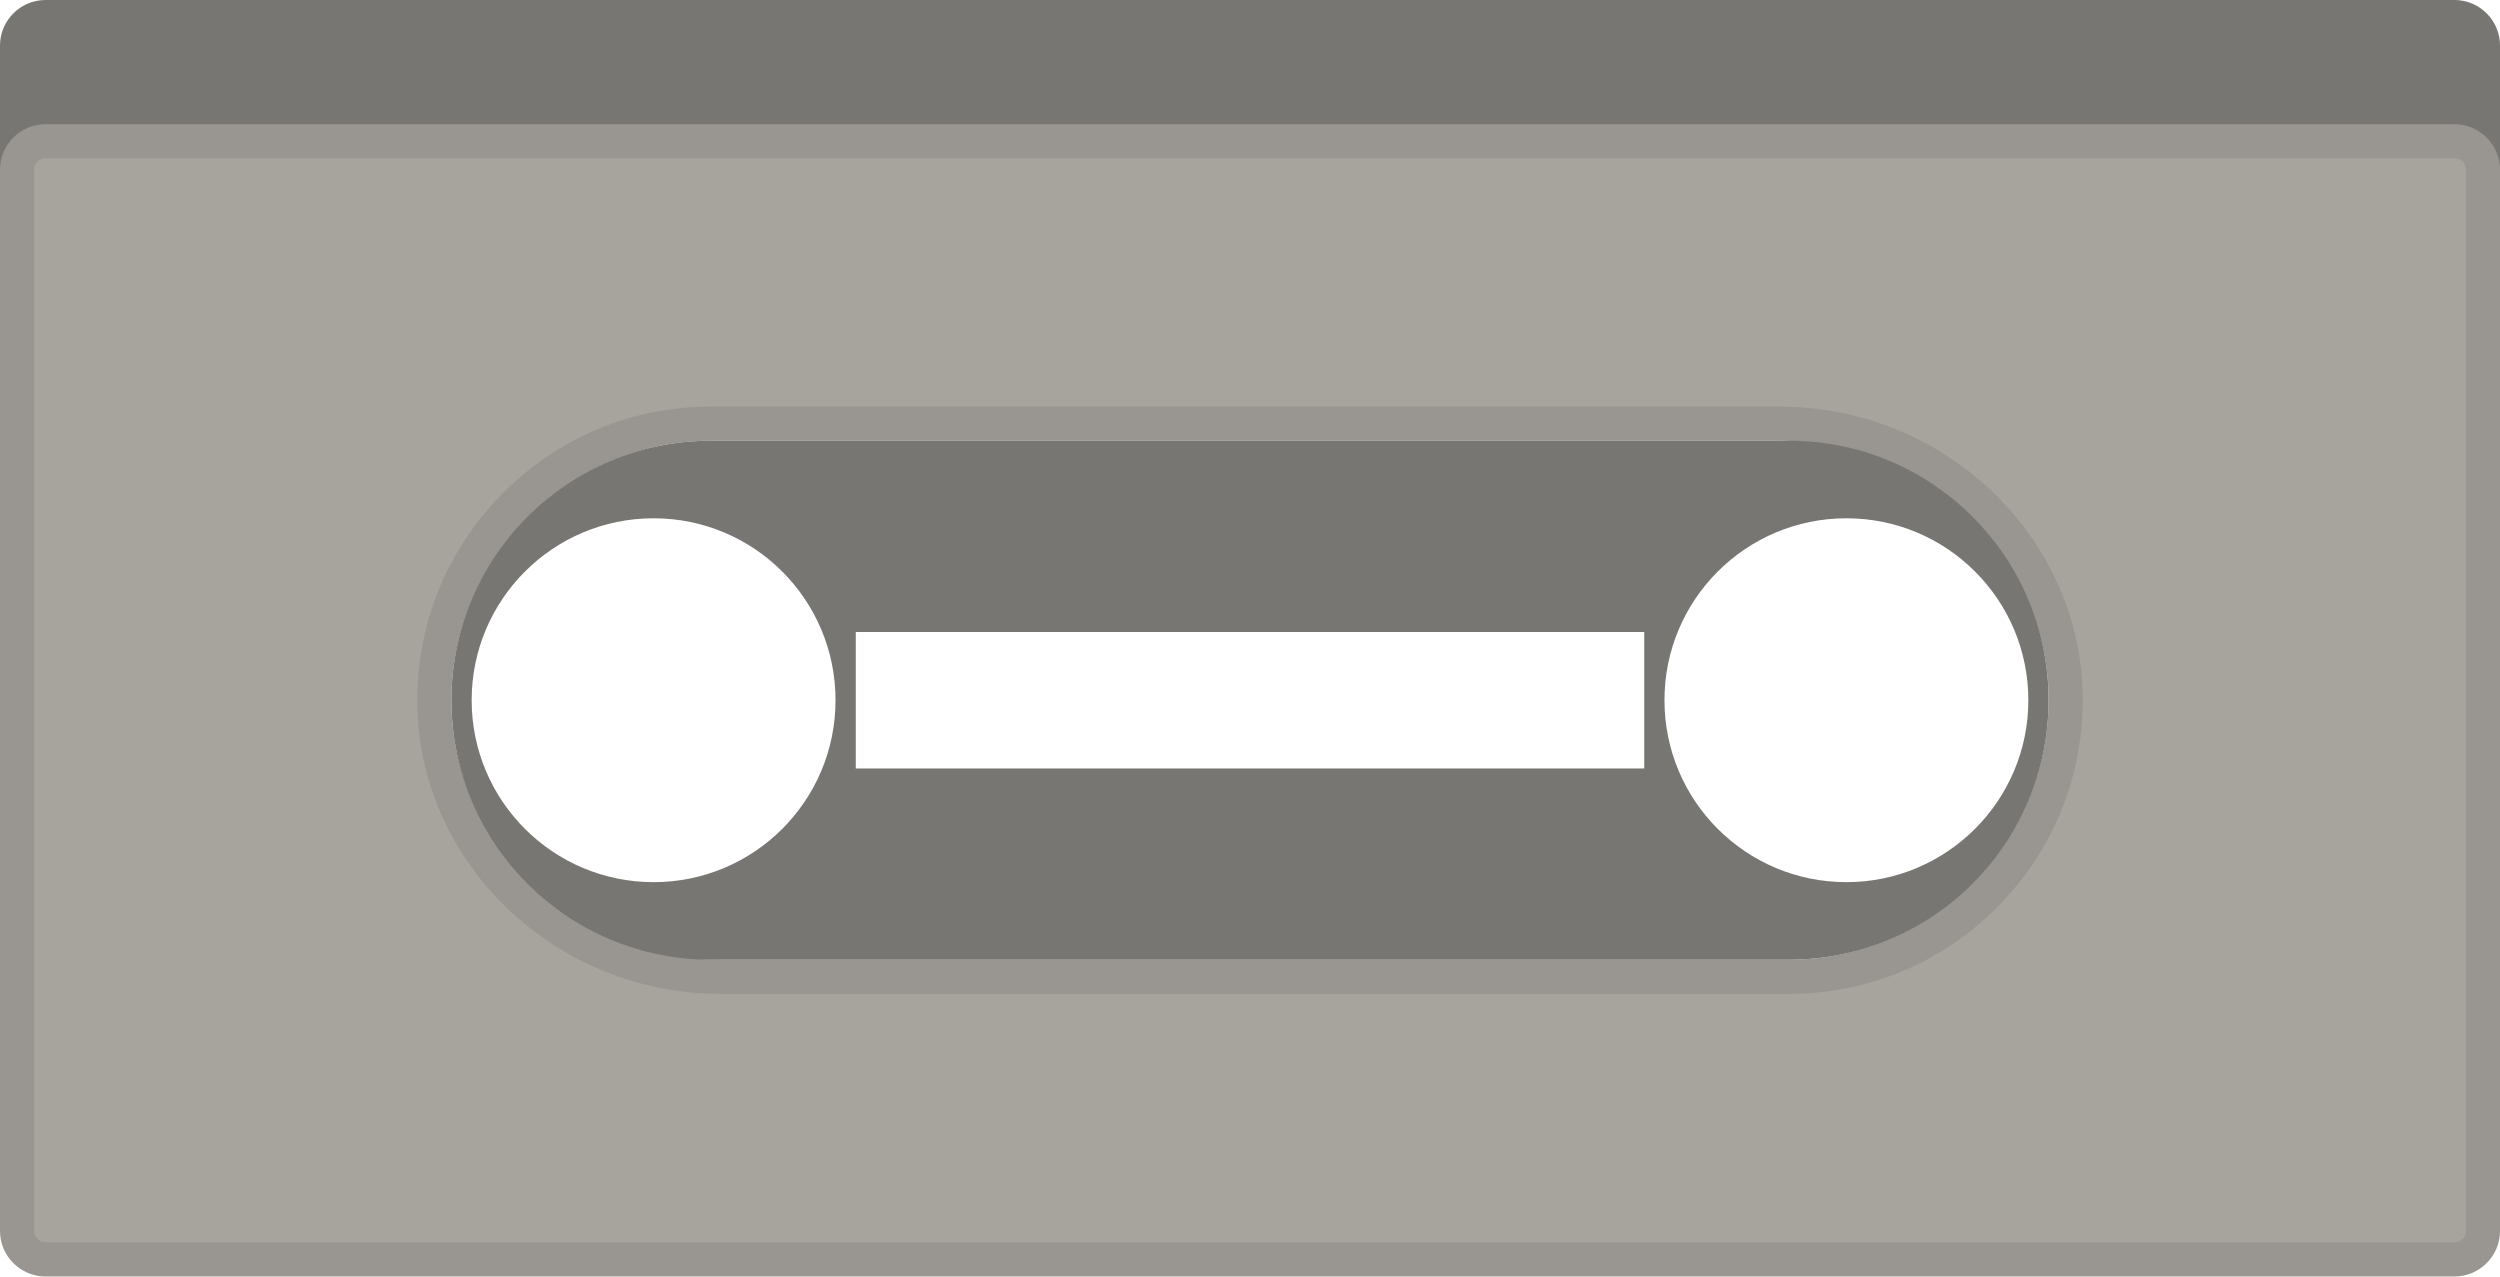
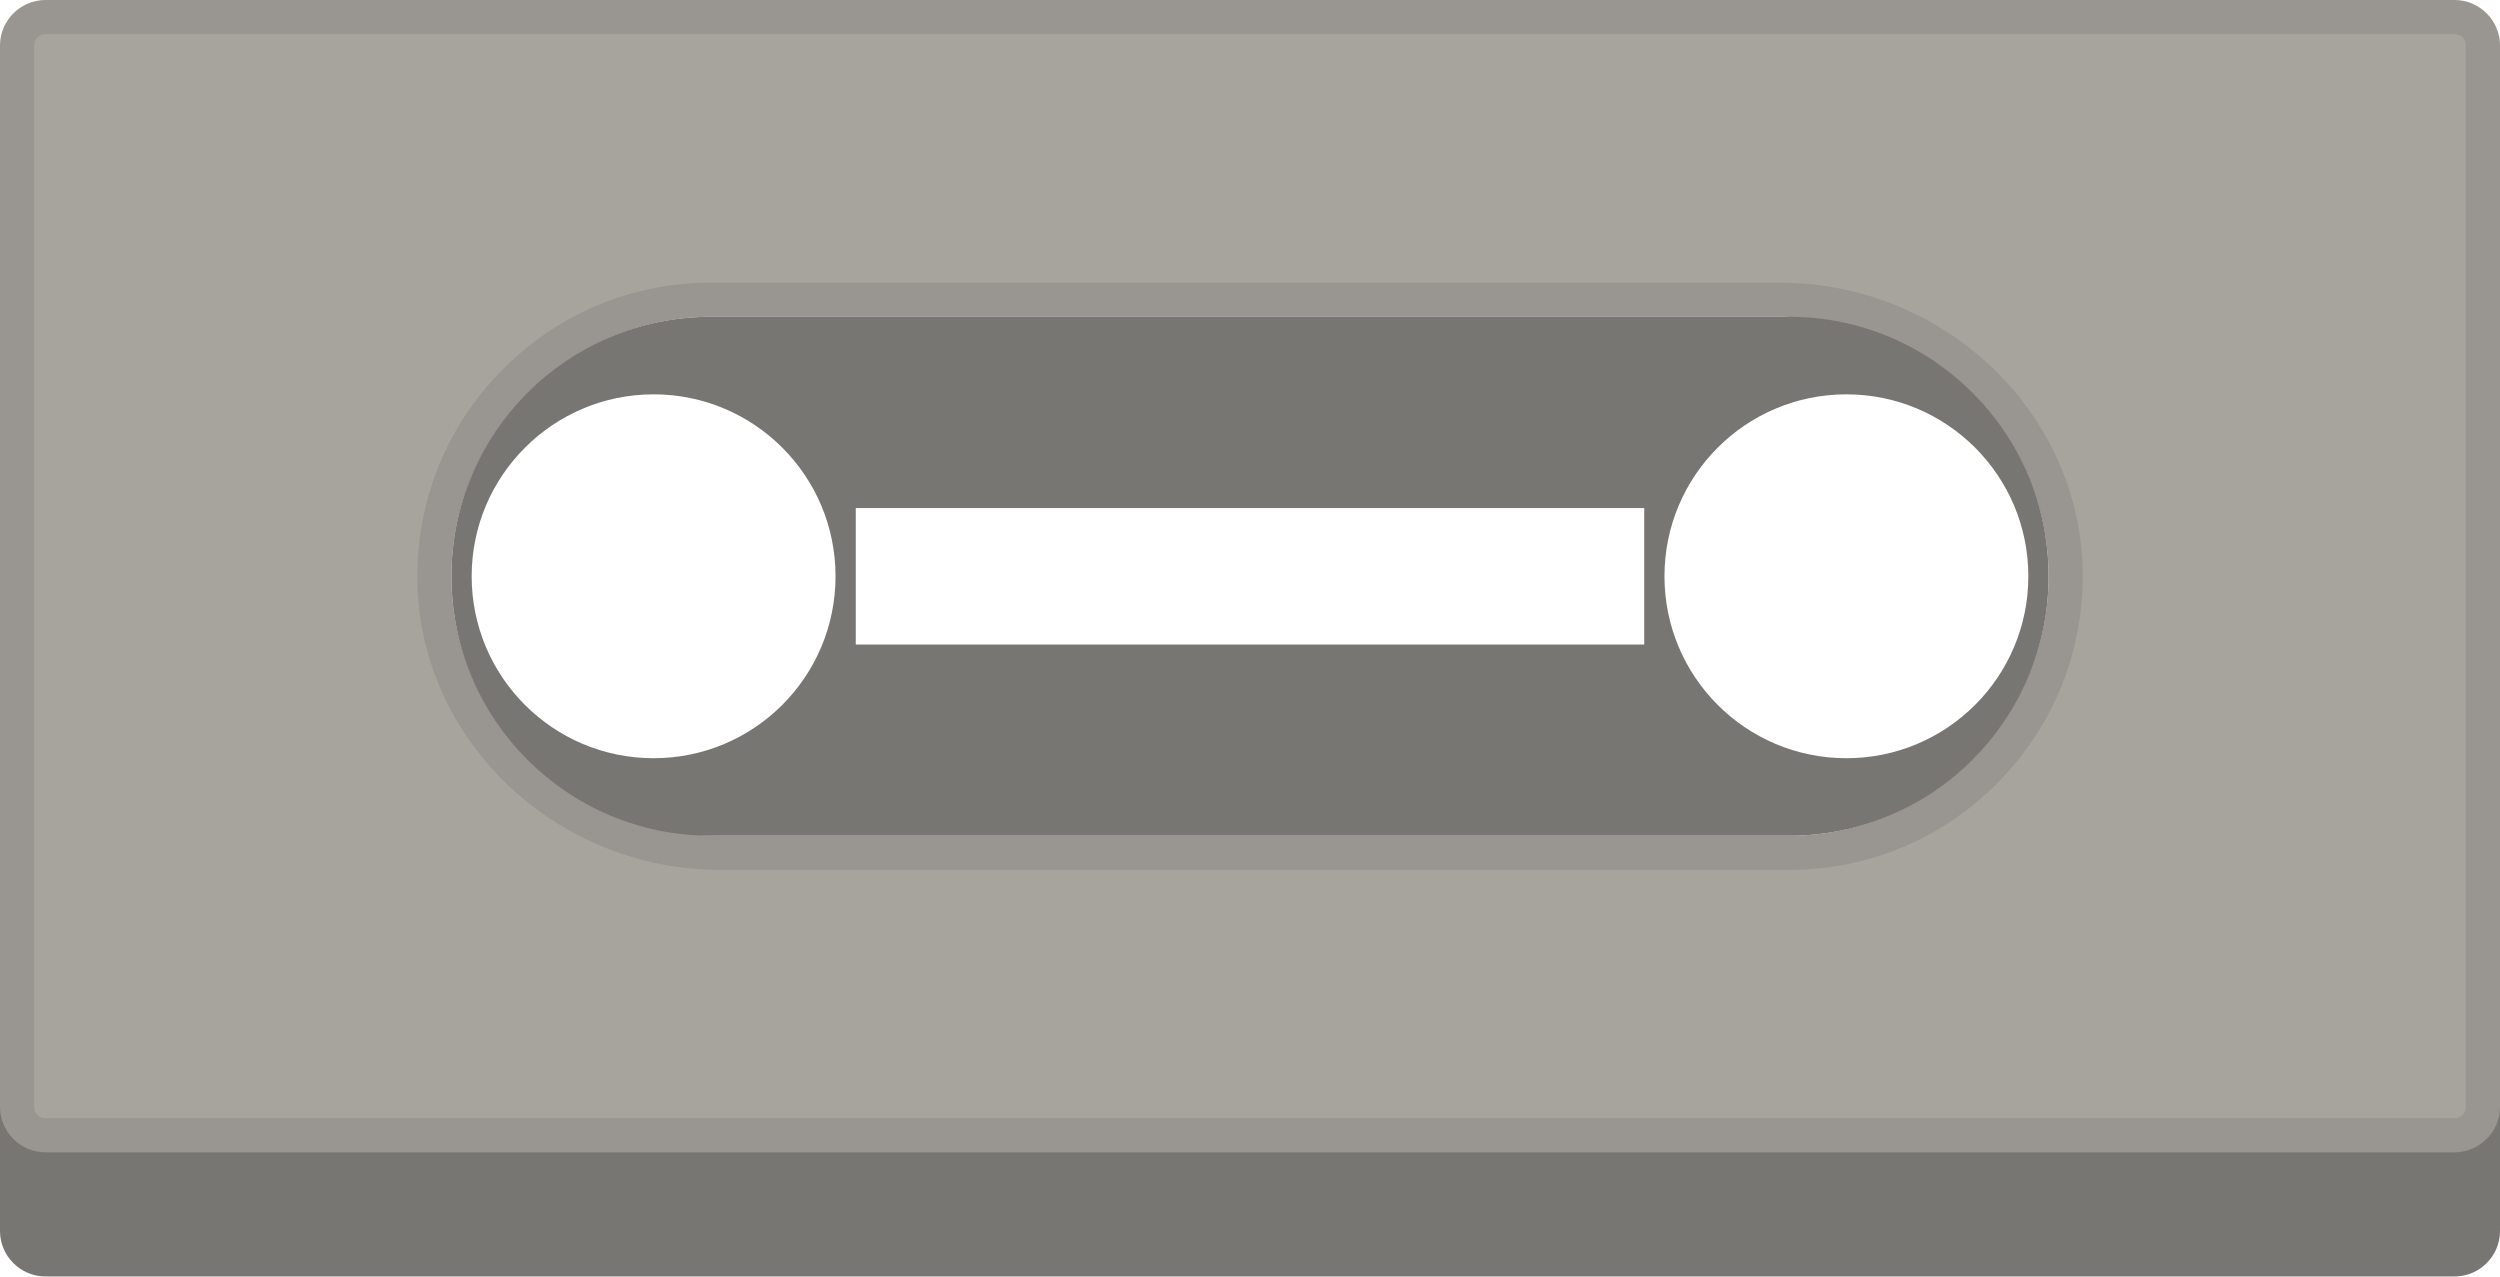
<svg xmlns="http://www.w3.org/2000/svg" id="Layer_2" data-name="Layer 2" viewBox="0 0 109.93 56.13">
  <defs>
    <style>
      .cls-1 {
        fill: #999590;
      }

      .cls-2 {
        fill: #787672;
      }

      .cls-3 {
        fill: #a7a39d;
      }
    </style>
  </defs>
  <g id="Layer_1-2" data-name="Layer 1">
    <g>
-       <path class="cls-2" d="M0,2v8.92h109.93V2c0-1.1-.9-2-2-2H2C.9,0,0,.9,0,2Z" />
-       <path class="cls-1" d="M0,7.46v46.67c0,1.1.9,2,2,2h105.93c1.1,0,2-.9,2-2V7.46c0-1.1-.9-2-2-2H2c-1.1,0-2,.9-2,2ZM78.67,42.2H31.67c-6.3,0-11.72-4.93-11.82-11.22s5.05-11.6,11.41-11.6h47c6.3,0,11.72,4.93,11.82,11.22s-5.05,11.6-11.41,11.6Z" />
-       <path class="cls-3" d="M2,54.63c-.28,0-.5-.22-.5-.5V7.46c0-.28.22-.5.5-.5h105.93c.28,0,.5.22.5.5v46.67c0,.28-.22.5-.5.5H2ZM31.26,17.88c-3.49,0-6.75,1.37-9.2,3.86-2.45,2.49-3.76,5.78-3.71,9.26.11,7,6.09,12.7,13.32,12.7h47c3.49,0,6.75-1.37,9.2-3.86,2.45-2.49,3.76-5.78,3.71-9.26-.11-7-6.09-12.7-13.32-12.7H31.26Z" />
-       <path class="cls-2" d="M78.67,19.38H31.26c-6.3,0-11.41,5.11-11.41,11.41s5.11,11.41,11.41,11.41h47.41c6.3,0,11.41-5.11,11.41-11.41s-5.11-11.41-11.41-11.41ZM28.74,38.79c-4.42,0-8-3.58-8-8s3.58-8,8-8,8,3.58,8,8-3.58,8-8,8ZM72.3,33.79h-34.67v-6h34.67v6ZM81.19,38.79c-4.42,0-8-3.58-8-8s3.58-8,8-8,8,3.58,8,8-3.59,8-8,8Z" />
+       <path class="cls-2" d="M109.93,54.13v-8.92H0v8.92c0,1.1.9,2,2,2h105.93c1.1,0,2-.9,2-2Z" />
+       <path class="cls-1" d="M109.93,48.67V2c0-1.1-.9-2-2-2H2C.9,0,0,.9,0,2v46.67c0,1.1.9,2,2,2h105.93c1.1,0,2-.9,2-2ZM31.26,13.93h47c6.3,0,11.72,4.93,11.82,11.22s-5.05,11.6-11.41,11.6H31.67c-6.3,0-11.72-4.93-11.82-11.22s5.05-11.6,11.41-11.6Z" />
+       <path class="cls-3" d="M107.93,1.5c.28,0,.5.22.5.5v46.67c0,.28-.22.5-.5.5H2c-.28,0-.5-.22-.5-.5V2c0-.28.22-.5.5-.5h105.93ZM78.67,38.25c3.49,0,6.75-1.37,9.2-3.86,2.45-2.49,3.76-5.78,3.71-9.26-.11-7-6.09-12.7-13.32-12.7H31.26c-3.49,0-6.75,1.37-9.2,3.86-2.45,2.49-3.76,5.78-3.71,9.26.11,7,6.09,12.7,13.32,12.7h47Z" />
+       <path class="cls-2" d="M31.26,36.75h47.41c6.3,0,11.41-5.11,11.41-11.41s-5.11-11.41-11.41-11.41H31.26c-6.3,0-11.41,5.11-11.41,11.41s5.11,11.41,11.41,11.41ZM81.19,17.34c4.42,0,8,3.58,8,8s-3.58,8-8,8-8-3.58-8-8,3.58-8,8-8ZM37.63,22.34h34.67v6h-34.67v-6ZM28.74,17.34c4.42,0,8,3.58,8,8s-3.58,8-8,8-8-3.58-8-8,3.59-8,8-8Z" />
    </g>
  </g>
</svg>
